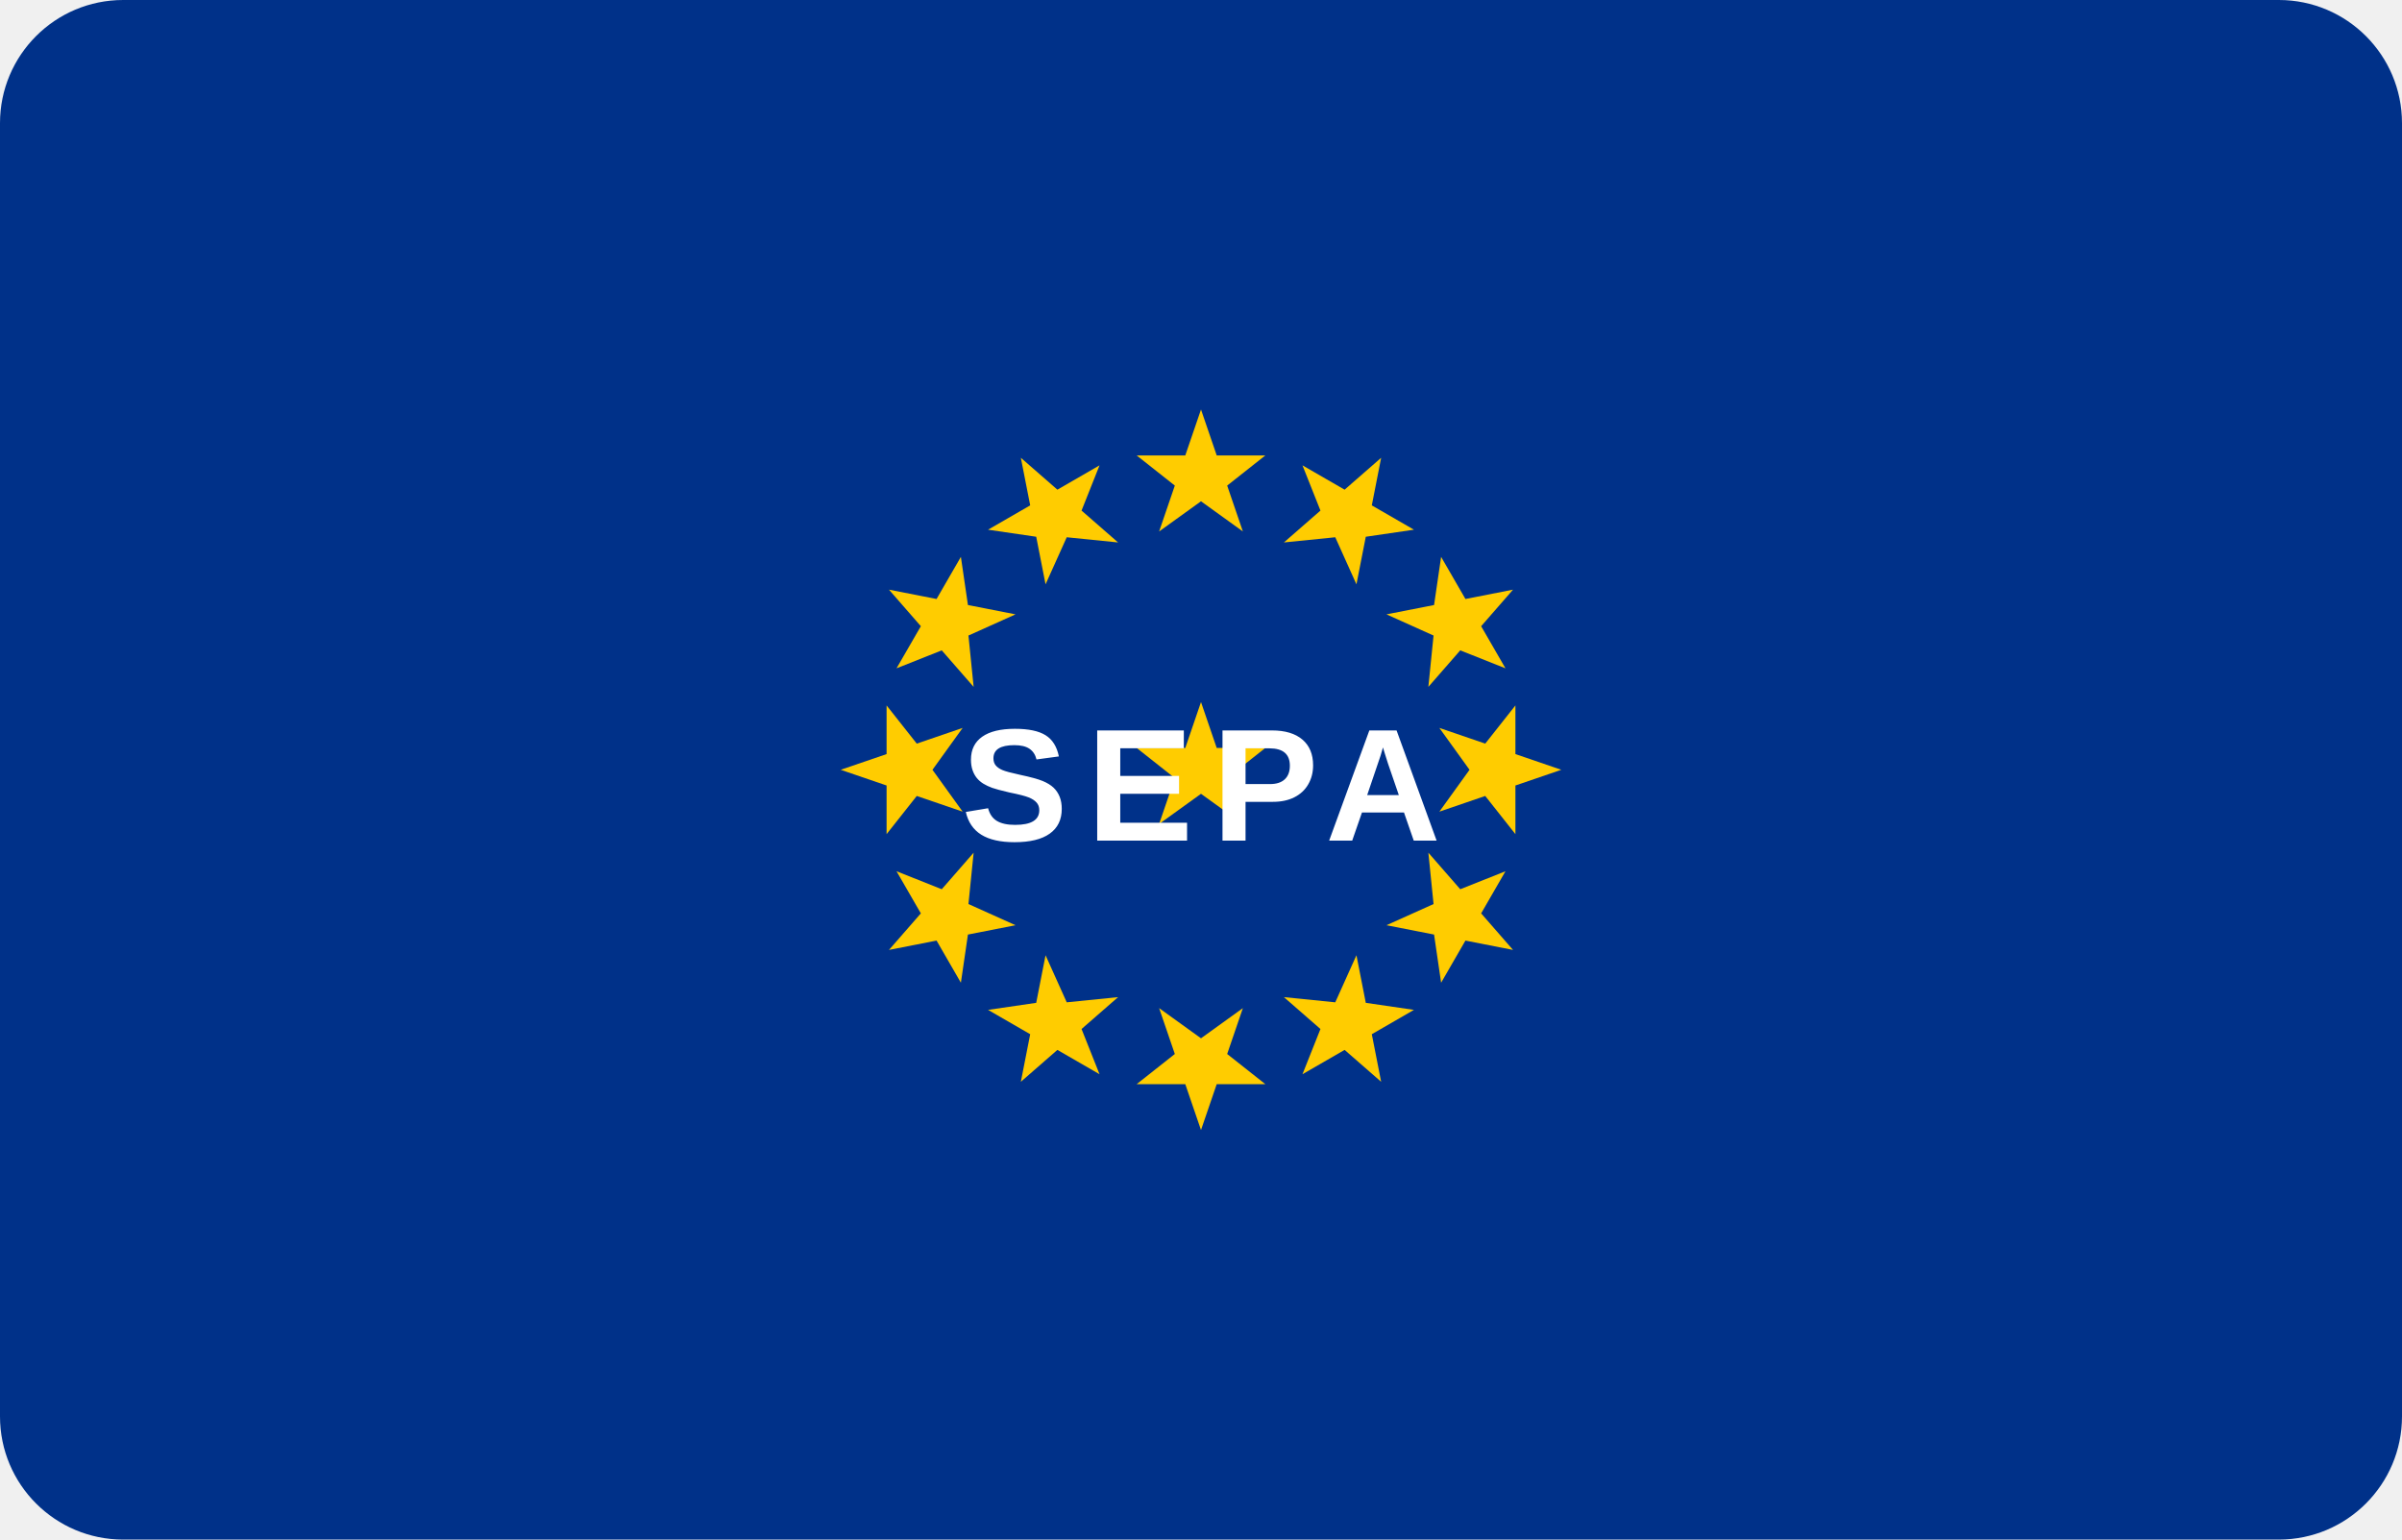
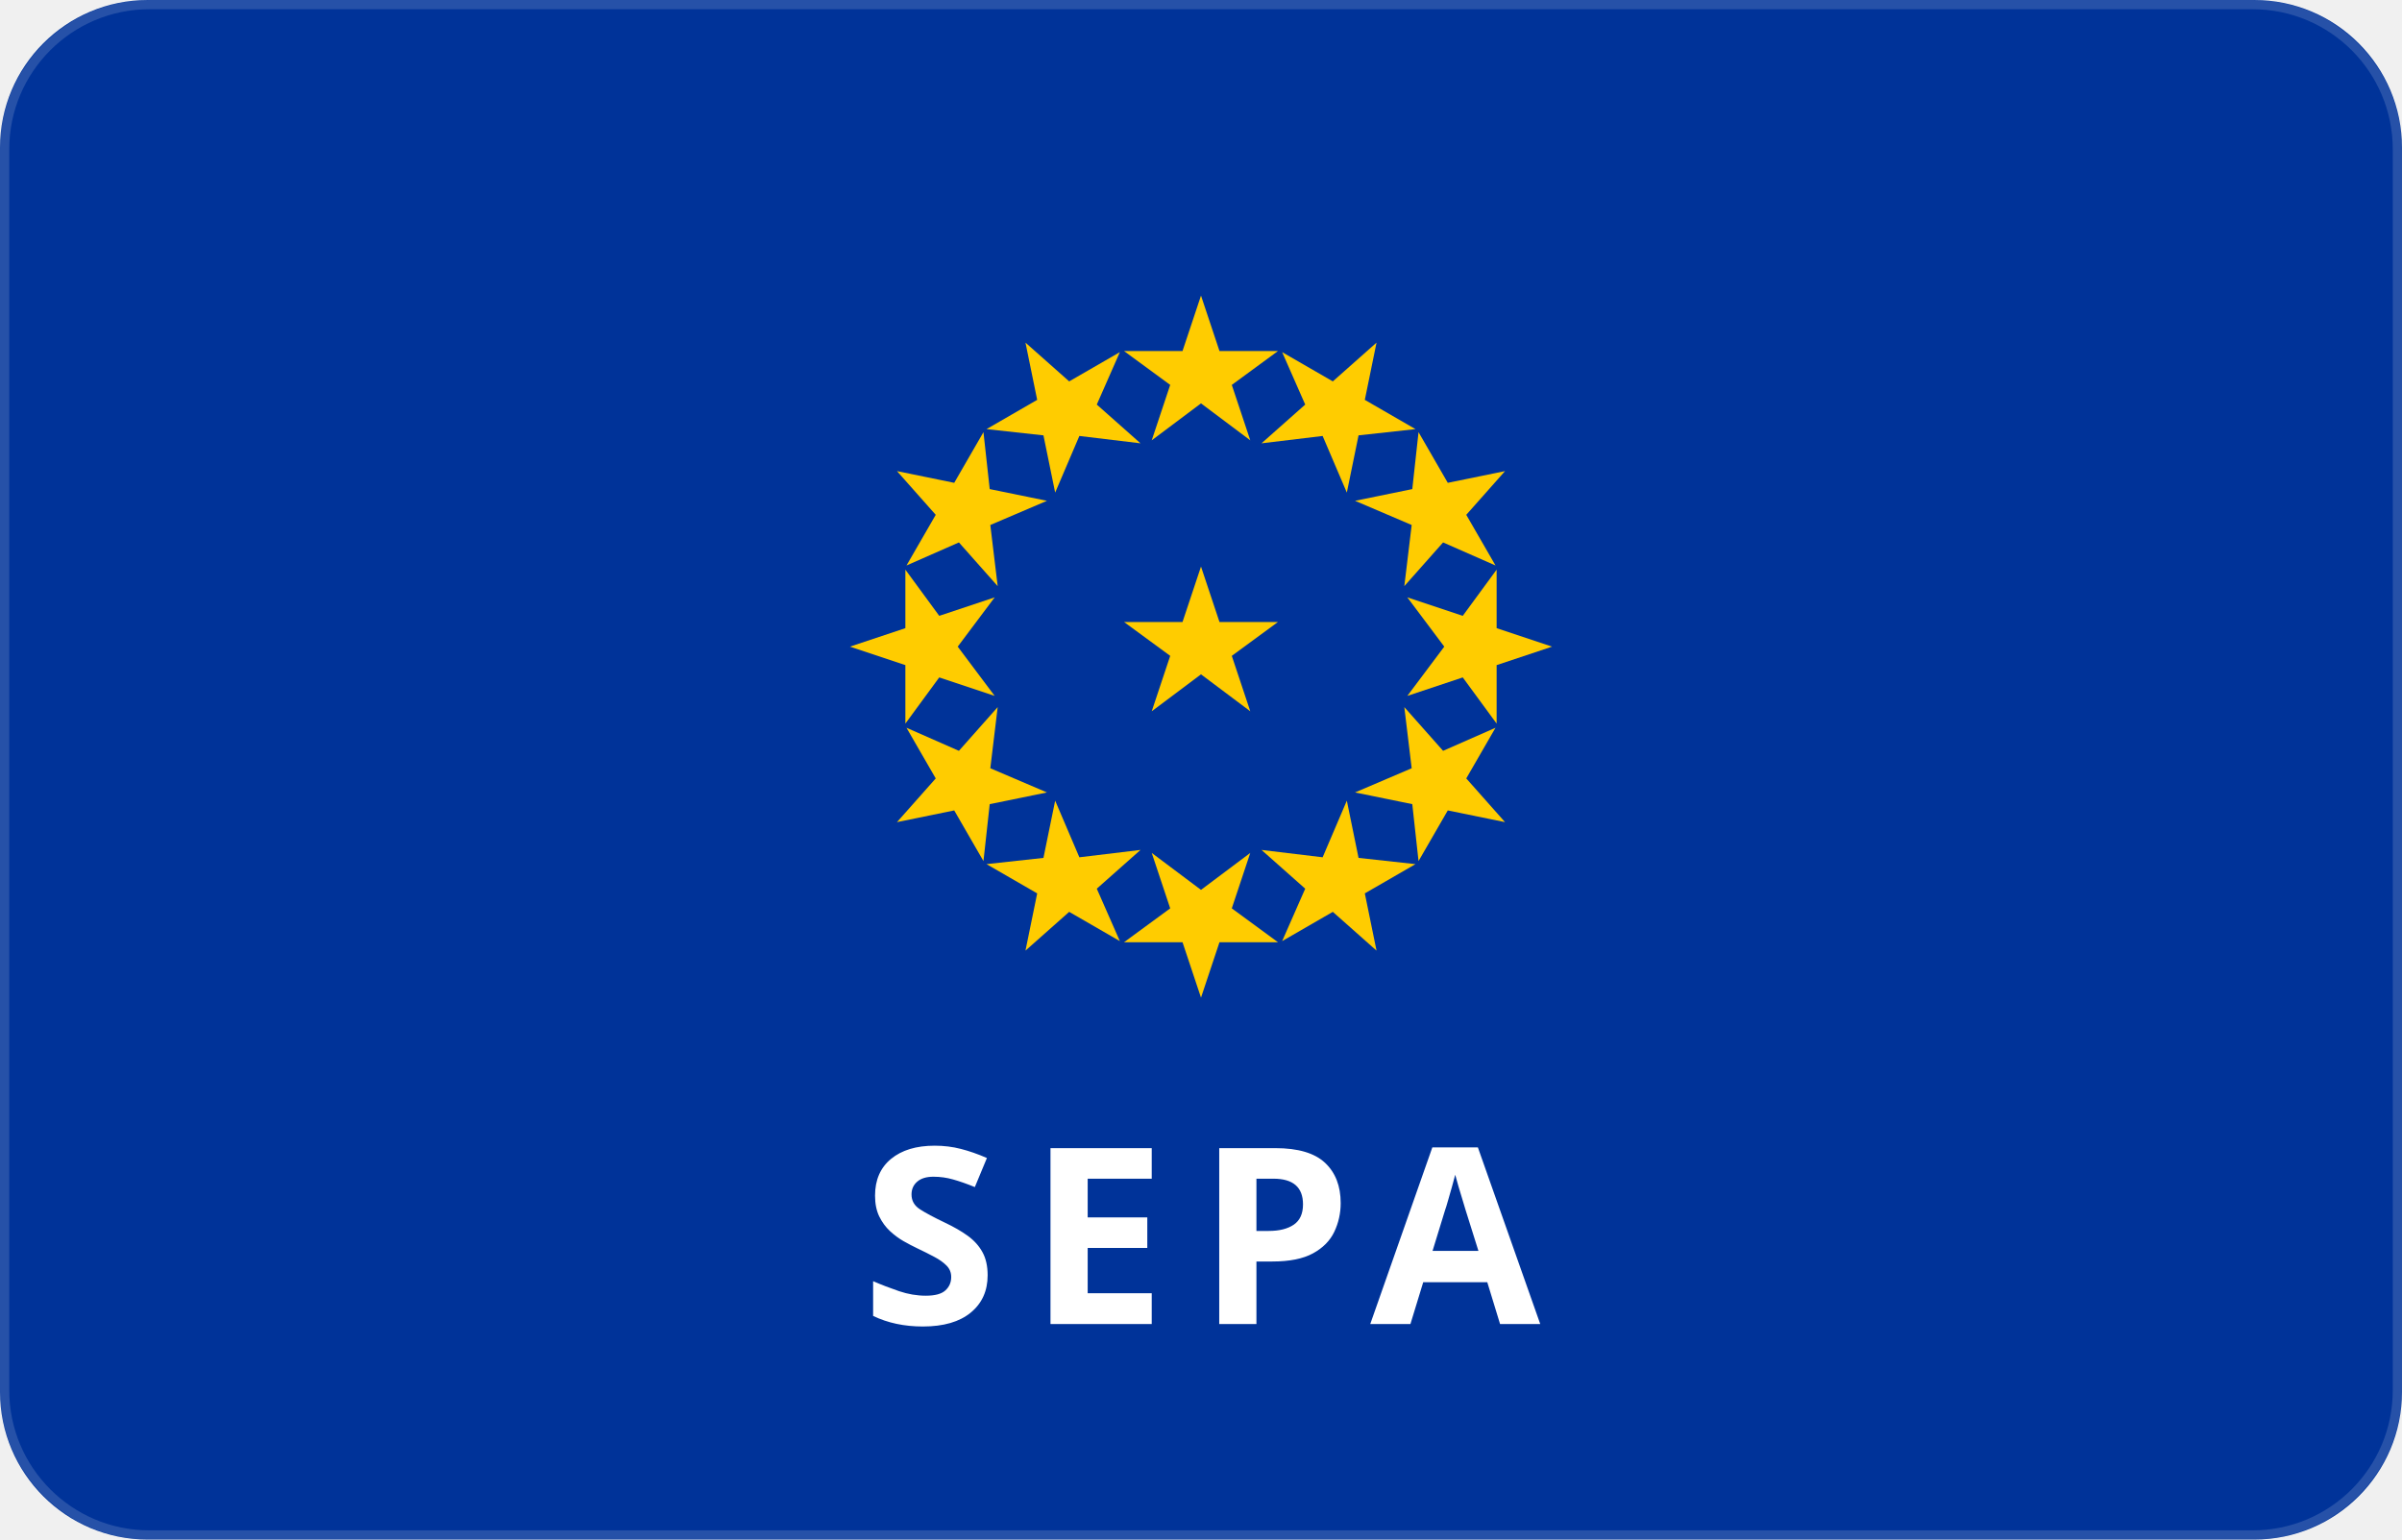
- <svg xmlns="http://www.w3.org/2000/svg" viewBox="0 0 780 500" fill="none">
-   <rect width="780" height="500" rx="40" fill="#003189" />
-   <g transform="translate(390,250)">
-     <g id="star">
-       <polygon points="0,-22 5.1,-7.1 20.9,-7.1 8.5,2.7 13.6,17.6 0,7.8 -13.6,17.6 -8.5,2.7 -20.9,-7.1 -5.1,-7.1" fill="#FFCC00" />
+ <svg xmlns="http://www.w3.org/2000/svg" viewBox="0 0 780 500">
+   <rect width="780" height="500" rx="48" fill="#003399" />
+   <rect x="1.5" y="1.5" width="777" height="497" rx="47" fill="none" stroke="rgba(255,255,255,0.15)" stroke-width="3" />
+   <g transform="translate(390,210)">
+     <g id="s1">
+       <polygon points="0,-26 6,-8 25,-8 10,3 16,21 0,9 -16,21 -10,3 -25,-8 -6,-8" fill="#FFCC00" />
    </g>
-     <use href="#star" transform="rotate(0)  translate(0,-95)" />
-     <use href="#star" transform="rotate(30) translate(0,-95)" />
-     <use href="#star" transform="rotate(60) translate(0,-95)" />
-     <use href="#star" transform="rotate(90) translate(0,-95)" />
-     <use href="#star" transform="rotate(120) translate(0,-95)" />
-     <use href="#star" transform="rotate(150) translate(0,-95)" />
-     <use href="#star" transform="rotate(180) translate(0,-95)" />
-     <use href="#star" transform="rotate(210) translate(0,-95)" />
-     <use href="#star" transform="rotate(240) translate(0,-95)" />
-     <use href="#star" transform="rotate(270) translate(0,-95)" />
-     <use href="#star" transform="rotate(300) translate(0,-95)" />
-     <use href="#star" transform="rotate(330) translate(0,-95)" />
+     <use href="#s1" transform="rotate(0)   translate(0,-88)" />
+     <use href="#s1" transform="rotate(30)  translate(0,-88)" />
+     <use href="#s1" transform="rotate(60)  translate(0,-88)" />
+     <use href="#s1" transform="rotate(90)  translate(0,-88)" />
+     <use href="#s1" transform="rotate(120) translate(0,-88)" />
+     <use href="#s1" transform="rotate(150) translate(0,-88)" />
+     <use href="#s1" transform="rotate(180) translate(0,-88)" />
+     <use href="#s1" transform="rotate(210) translate(0,-88)" />
+     <use href="#s1" transform="rotate(240) translate(0,-88)" />
+     <use href="#s1" transform="rotate(270) translate(0,-88)" />
+     <use href="#s1" transform="rotate(300) translate(0,-88)" />
+     <use href="#s1" transform="rotate(330) translate(0,-88)" />
  </g>
-   <text x="390" y="273" text-anchor="middle" font-family="Arial, sans-serif" font-size="52" font-weight="700" fill="white" letter-spacing="6">SEPA</text>
+   <text x="390" y="430" text-anchor="middle" font-family="Arial Black, sans-serif" font-size="80" font-weight="900" fill="white" letter-spacing="10">SEPA</text>
</svg>
